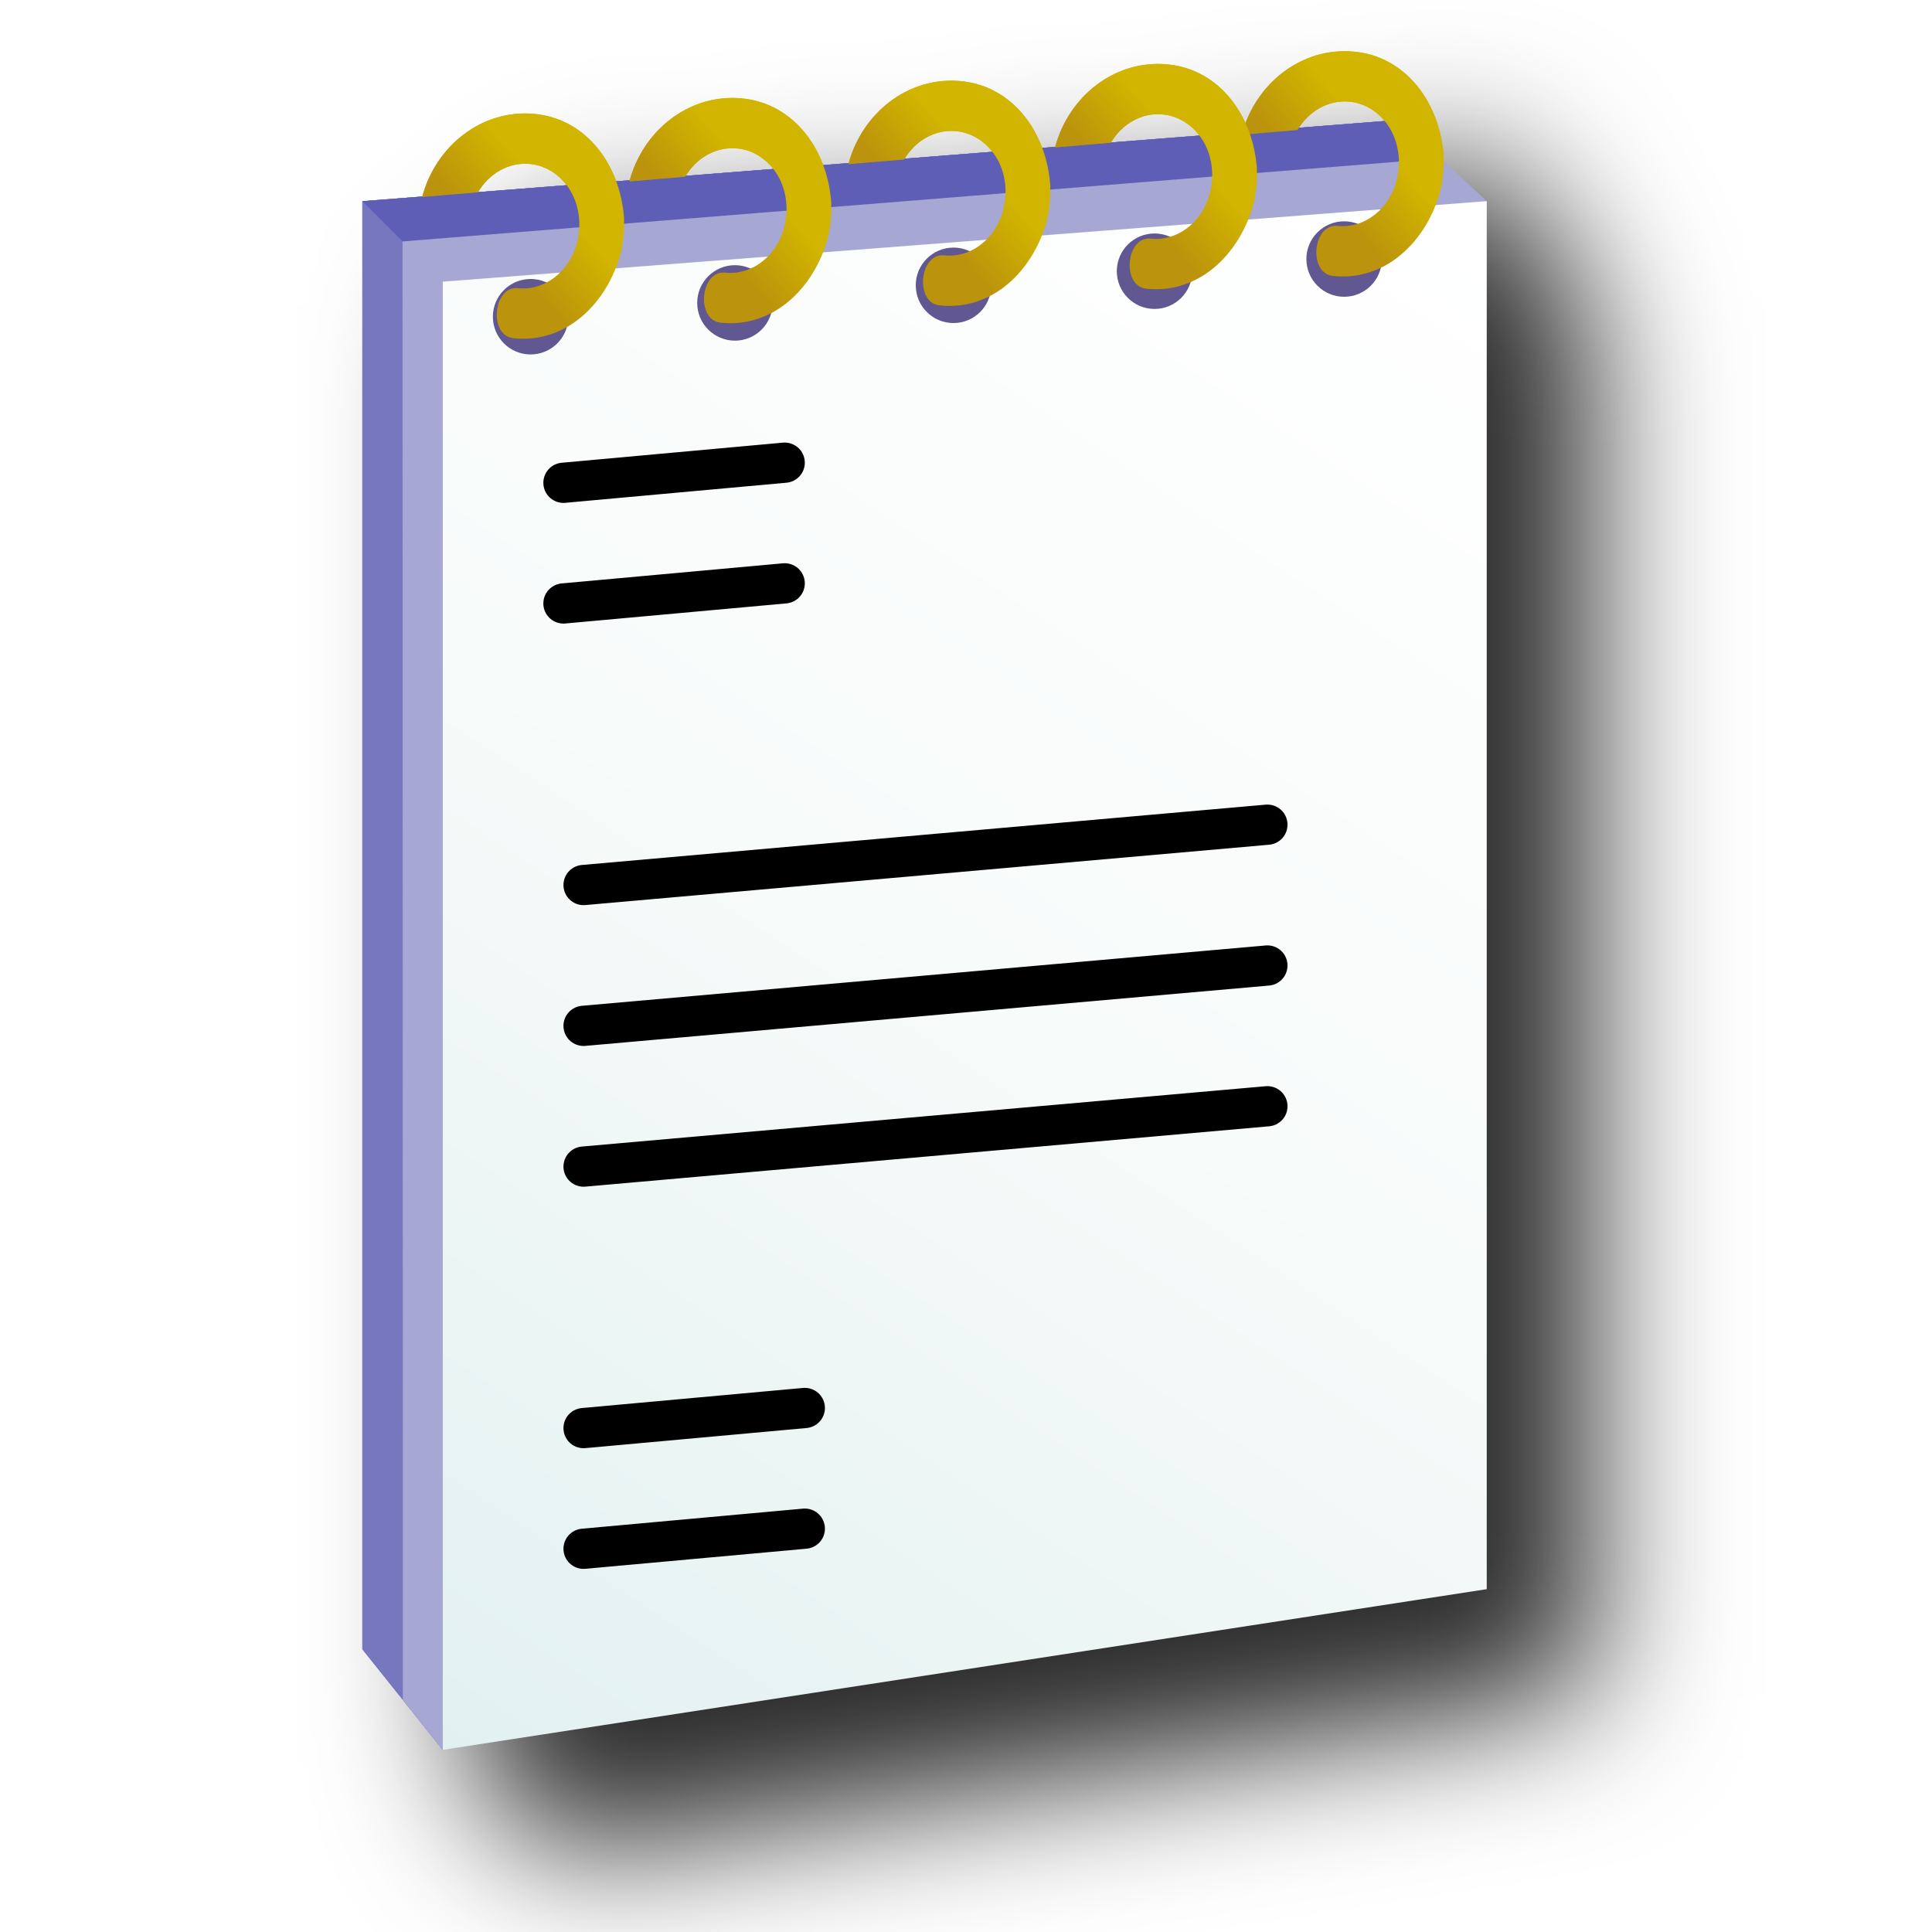
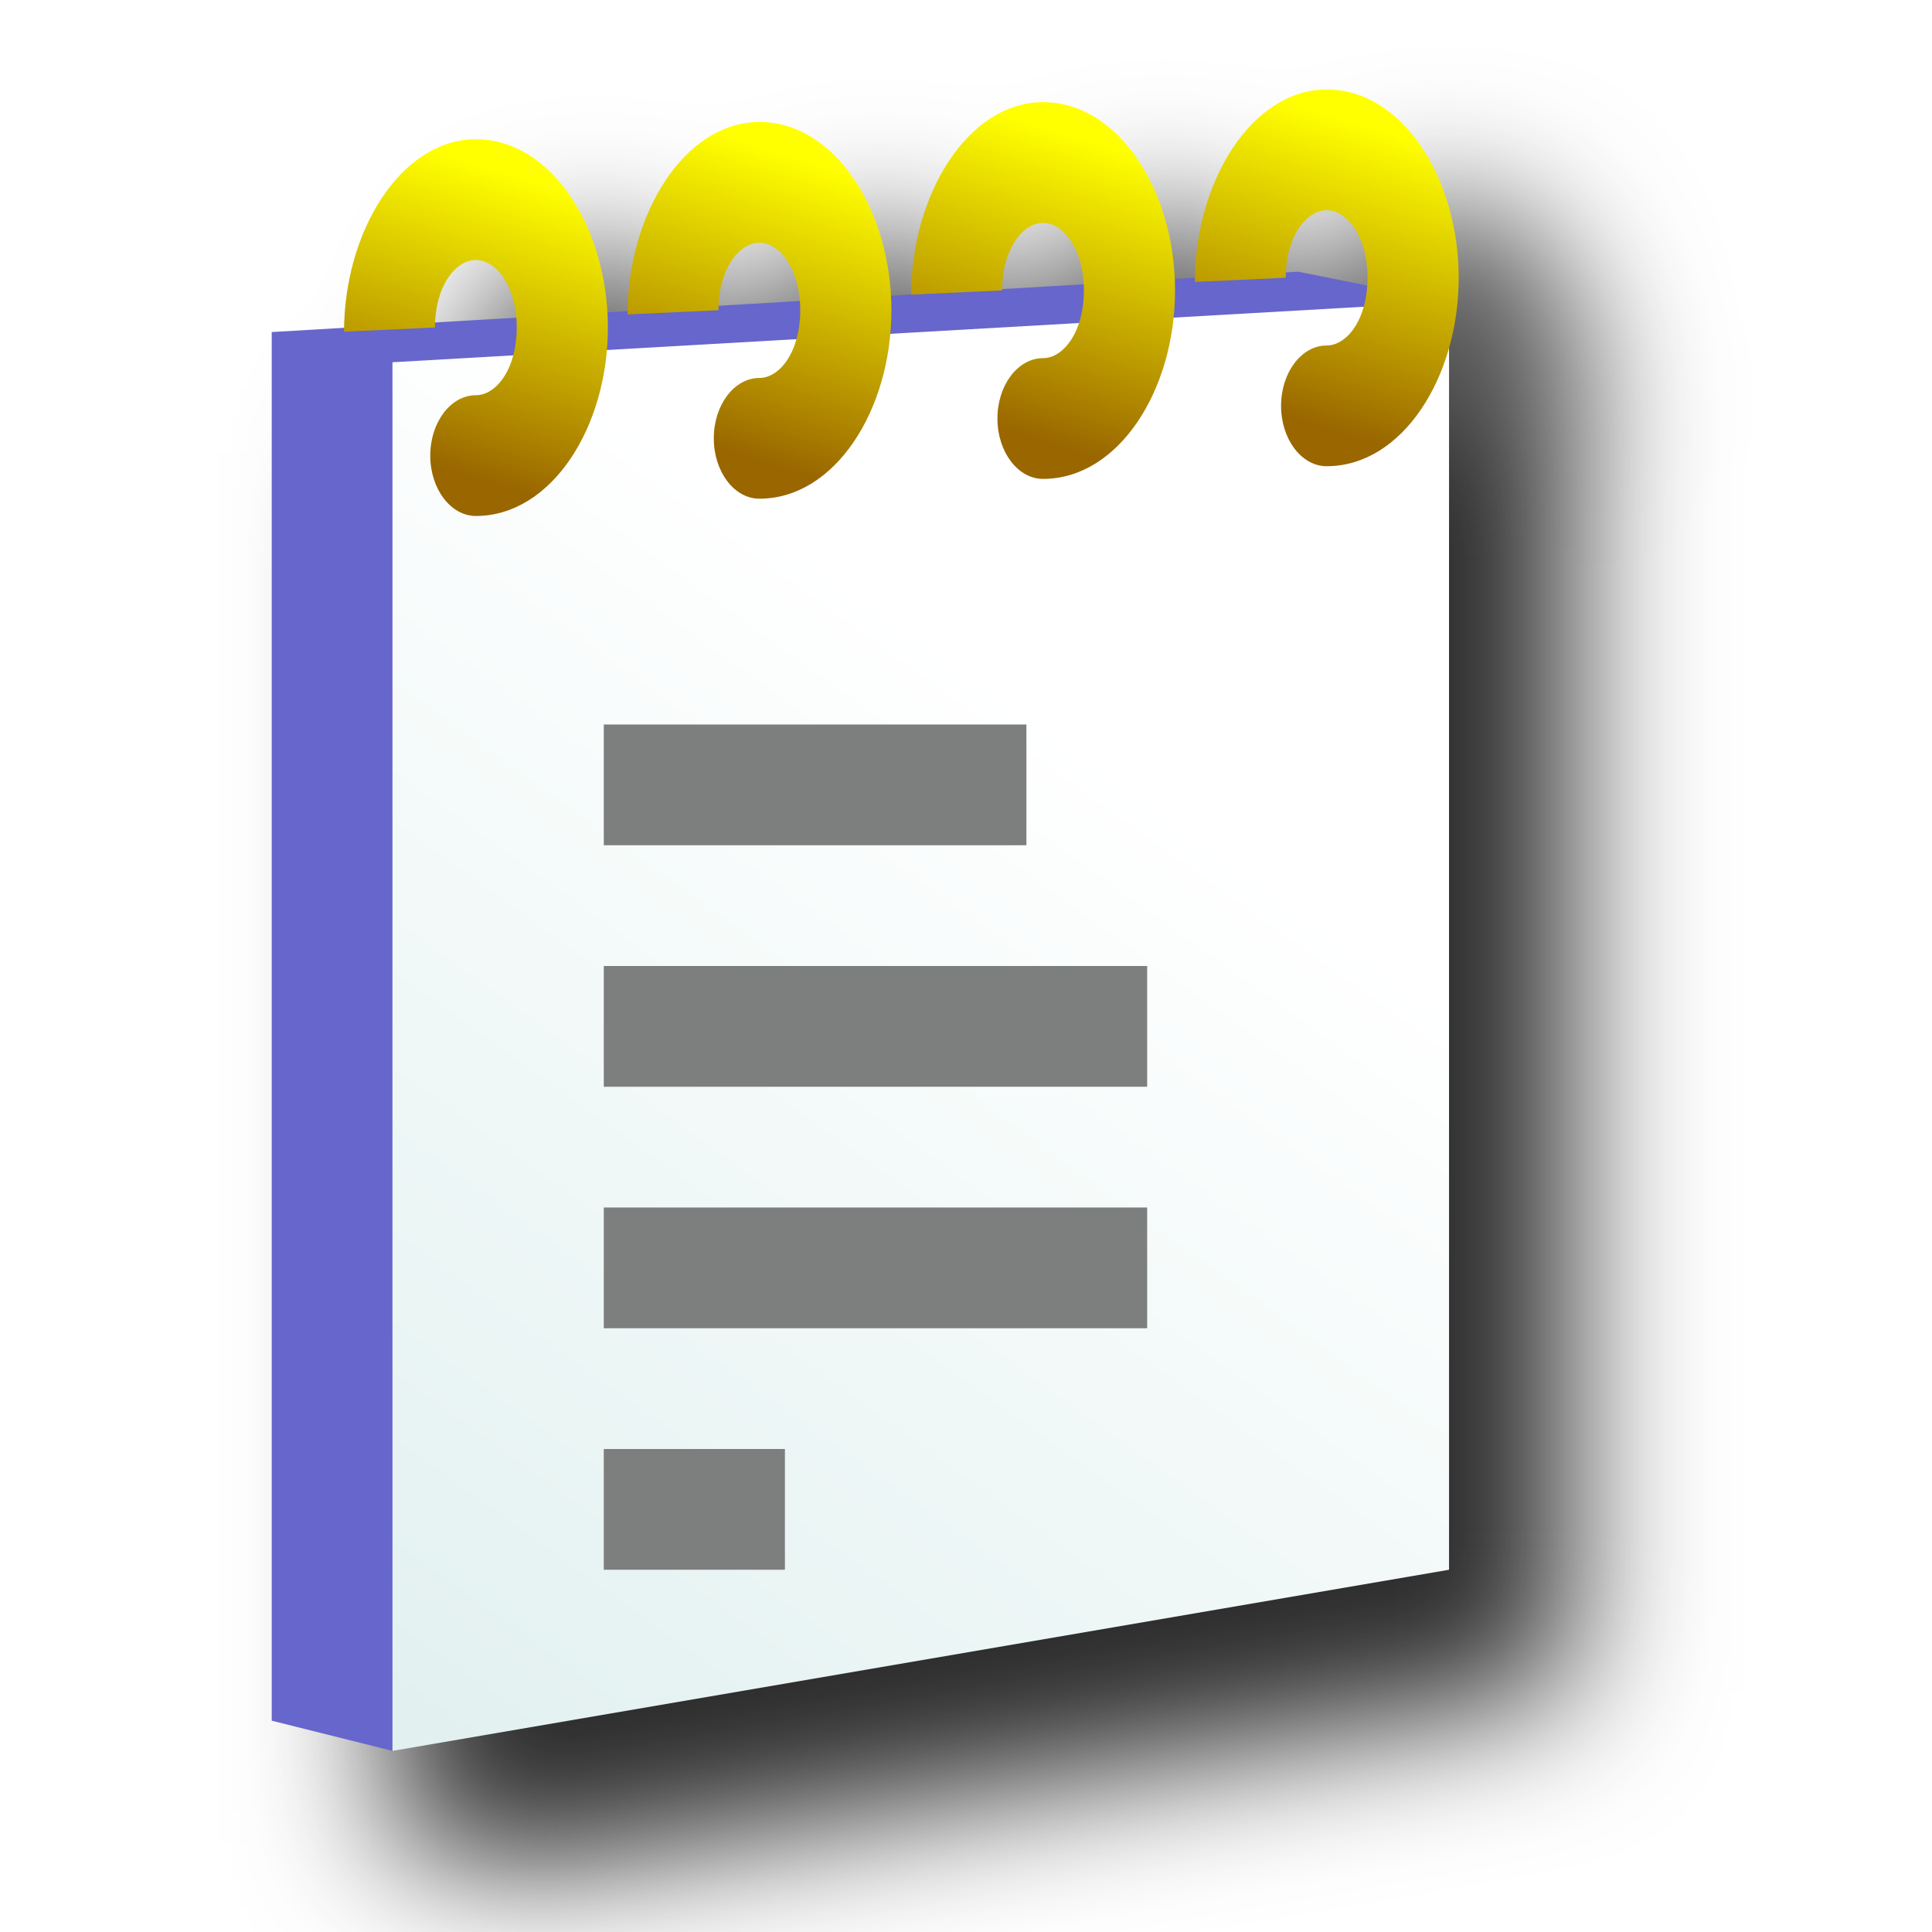
- <svg xmlns="http://www.w3.org/2000/svg" xmlns:xlink="http://www.w3.org/1999/xlink" version="1.1" viewBox="0 0 256 256">
-   <defs>
-     <linearGradient id="linearGradient3701">
-       <stop stop-color="#bb930c" offset="0" />
-       <stop stop-color="#d1b500" offset="1" />
+ <svg xmlns="http://www.w3.org/2000/svg" xmlns:xlink="http://www.w3.org/1999/xlink" id="svg8" version="1.1" viewBox="0 0 16 16" height="16" width="16" xml:space="preserve">
+   <defs id="defs2">
+     <linearGradient id="linearGradient14">
+       <stop style="stop-color:#996600;stop-opacity:1" offset="0" id="stop13" />
+       <stop style="stop-color:#ffff00;stop-opacity:1" offset="1" id="stop14" />
    </linearGradient>
-     <linearGradient id="linearGradient3457-0" x1="-21.61" x2="-20.31" y1="8.662" y2="7.286" gradientTransform="matrix(5.3063 .49904 -.49904 5.3063 200.62 1.5134)" gradientUnits="userSpaceOnUse" xlink:href="#linearGradient3701" />
-     <linearGradient id="linearGradient3457-0-6" x1="-21.61" x2="-20.31" y1="8.662" y2="7.286" gradientTransform="matrix(5.3063 .49904 -.49904 5.3063 228.07 -.54344)" gradientUnits="userSpaceOnUse" xlink:href="#linearGradient3701" />
-     <linearGradient id="linearGradient3457-0-2" x1="-21.61" x2="-20.31" y1="8.662" y2="7.286" gradientTransform="matrix(5.3063 .49904 -.49904 5.3063 257.1 -2.8321)" gradientUnits="userSpaceOnUse" xlink:href="#linearGradient3701" />
-     <linearGradient id="linearGradient3457-0-5" x1="-21.61" x2="-20.31" y1="8.662" y2="7.286" gradientTransform="matrix(5.3063 .49904 -.49904 5.3063 284.47 -5.0494)" gradientUnits="userSpaceOnUse" xlink:href="#linearGradient3701" />
-     <linearGradient id="linearGradient3457-0-0" x1="-21.61" x2="-20.31" y1="8.662" y2="7.286" gradientTransform="matrix(5.3063 .49904 -.49904 5.3063 309.21 -6.7362)" gradientUnits="userSpaceOnUse" xlink:href="#linearGradient3701" />
-     <linearGradient id="linearGradient3912" x1="-59.432" x2="-34.042" y1="43" y2="4.564" gradientTransform="matrix(5.33 0 0 5.33 388.01 2.6768)" gradientUnits="userSpaceOnUse">
-       <stop stop-color="#e2f1f0" offset="0" />
-       <stop stop-color="#f7fbfa" offset=".5" />
-       <stop stop-color="#fff" offset="1" />
+     <linearGradient id="linearGradient932">
+       <stop id="stop928" offset="0" style="stop-color:#e2f1f0;stop-opacity:1" />
+       <stop id="stop930" offset="1" style="stop-color:#ffffff;stop-opacity:1;" />
    </linearGradient>
-     <filter id="filter908" x="-.154" y="-.102" width="1.308" height="1.204" color-interpolation-filters="sRGB">
-       <feGaussianBlur stdDeviation="9.576" />
+     <linearGradient xlink:href="#linearGradient932" id="linearGradient7" gradientUnits="userSpaceOnUse" gradientTransform="matrix(0.3592702,0,0,0.3592702,37.07913,1.095134)" x1="-57.624" y1="37.16" x2="-41.783" y2="15.044" />
+     <linearGradient xlink:href="#linearGradient14" id="linearGradient17" gradientUnits="userSpaceOnUse" gradientTransform="matrix(0.7552892,0,0,1,11.04191,-0.3897157)" x1="16.818" y1="4" x2="17.388" y2="1.529" />
+     <linearGradient xlink:href="#linearGradient14" id="linearGradient1" gradientUnits="userSpaceOnUse" gradientTransform="matrix(0.7552892,0,0,1,8.693271,-0.284897)" x1="16.818" y1="4" x2="17.388" y2="1.529" />
+     <linearGradient xlink:href="#linearGradient14" id="linearGradient2" gradientUnits="userSpaceOnUse" gradientTransform="matrix(0.7552892,0,0,1,6.344626,-0.120258)" x1="16.818" y1="4" x2="17.388" y2="1.529" />
+     <linearGradient xlink:href="#linearGradient14" id="linearGradient3" gradientUnits="userSpaceOnUse" gradientTransform="matrix(0.7552892,0,0,1,3.995982,0.02203182)" x1="16.818" y1="4" x2="17.388" y2="1.529" />
+     <filter style="color-interpolation-filters:sRGB" id="filter15" x="-0.147" y="-0.105" width="1.295" height="1.211">
+       <feGaussianBlur stdDeviation="0.604" id="feGaussianBlur15" />
    </filter>
  </defs>
-   <g transform="translate(-12.568)">
-     <path d="m204.69 20.781c-5.564 0.021-10.431 3.561-12.717 8.631-0.135 0.298-0.251 0.608-0.367 0.916-0.019-0.043-0.035-0.088-0.055-0.131-1.931-4.145-5.517-7.219-10.309-7.67-6.938-0.652-13.041 4.215-14.85 10.934l-1.723 0.135c-3e-3 -0.008-5e-3 -0.017-8e-3 -0.025-1.774-4.721-5.566-8.335-10.793-8.826-3.918-0.368-7.572 1.024-10.336 3.516-0.307 0.277-0.602 0.566-0.887 0.869-1.671 1.781-2.929 4.005-3.607 6.479l-3.397 0.266c-2e-3 -0.004-2e-3 -0.009-4e-3 -0.014-1.774-4.721-5.566-8.335-10.793-8.826-6.908-0.65-12.989 4.175-14.826 10.85l-0.77 0.061-0.559 0.043-0.475 0.037c-1.756-4.773-5.563-8.438-10.83-8.934-6.943-0.653-13.052 4.222-14.855 10.949l-7.951 0.623v191.88l10.66 13.324 138.33-21.289v-183.92l-5.713-5.266c2e-3 -0.236 7e-3 -0.472 2e-3 -0.709-0.484-6.98-4.903-13.186-11.873-13.842-0.435-0.041-0.867-0.06-1.295-0.059zm-0.348 6.676c0.337-0.021 0.677-0.017 1.02 0.016 1.845 0.173 3.493 1.122 4.68 2.564l-4.838 0.379-4.18 0.328-2.326 0.184c0.132-0.203 0.26-0.412 0.406-0.6 0.22-0.282 0.457-0.546 0.707-0.791 1.25-1.227 2.846-1.976 4.531-2.08zm-24.742 1.688c0.337-0.021 0.677-0.017 1.02 0.016 1.947 0.183 3.68 1.223 4.877 2.803l-0.9 0.07-1.199 0.094-9.621 0.754c0.181-0.304 0.376-0.593 0.588-0.865 1.322-1.694 3.214-2.747 5.236-2.871zm-27.373 2.217c0.337-0.021 0.677-0.017 1.02 0.016 1.711 0.161 3.258 0.983 4.42 2.252 0.141 0.154 0.273 0.318 0.402 0.484l-7.973 0.625-2.992 0.236-0.654 0.051c0.168-0.275 0.345-0.544 0.539-0.793 1.322-1.694 3.216-2.747 5.238-2.871zm-29.025 2.289c0.337-0.021 0.677-0.017 1.02 0.016 1.914 0.18 3.62 1.19 4.814 2.725l-11.6 0.91c1.313-2.143 3.452-3.508 5.766-3.65zm-27.457 2.057c0.337-0.021 0.677-0.017 1.02 0.016 1.953 0.184 3.692 1.229 4.889 2.816l-0.83 0.064-2.223 0.174-8.691 0.682c0.183-0.31 0.382-0.604 0.598-0.881 1.322-1.694 3.216-2.747 5.238-2.871z" filter="url(#filter908)" opacity=".83" />
-     <g>
-       <path d="m60.579 218.54v-191.88l135.91-10.66 10.66 10.66-135.91 205.2z" fill="#7777c0" />
-       <path d="m71.239 37.322-10.66-10.66 135.91-10.66 13.074 10.654z" fill="#5e5eb7" />
-       <path d="m71.239 231.87-5.287-6.618-0.043-193.26 137.5-11.016 6.164 5.681" fill="#a7a7d3" />
-     </g>
-     <g transform="matrix(5.33 0 0 5.33 441.31 .011836)">
-       <g stroke="#000" stroke-linecap="round" stroke-width="1px">
-         <path d="m-66.432 12 5.5-0.5" fill="none" />
-         <path d="m-66.432 15 5.5-0.5" fill="#aeb2b1" stroke-linejoin="round" />
-         <g fill="none">
-           <g stroke-linejoin="round">
-             <path d="m-65.932 22 17-1.5" />
-             <path d="m-65.932 25.5 17-1.5" />
-             <path d="m-65.932 29 17-1.5" />
-           </g>
-           <path d="m-65.932 35.5 5.5-0.5" />
-         </g>
-         <path d="m-65.932 38.5 5.5-0.5" fill="#aeb2b1" stroke-linejoin="round" />
-       </g>
-     </g>
-     <g fill="#615791" fill-rule="evenodd">
-       <circle cx="82.876" cy="41.966" r="5" />
-       <circle cx="109.95" cy="40.138" r="5" />
-       <circle cx="138.91" cy="37.806" r="5" />
-       <circle cx="165.55" cy="35.936" r="5" />
-       <circle cx="190.67" cy="34.324" r="5" />
-     </g>
-     <g fill-rule="evenodd" shape-rendering="auto">
-       <path d="m80.592 44.814c6.967 0.766 12.489-4.624 14.257-11.404 0.331-1.505 0.445-2.981 0.41-4.478-0.484-6.98-4.902-13.185-11.872-13.841-6.966-0.655-13.095 4.253-14.876 11.013l7.385-0.626c1.491-2.532 4.132-4.012 6.868-3.754 3.911 0.368 6.967 4.184 6.522 8.915-0.445 4.731-4.164 7.954-8.07 7.543-3.318-0.349-3.946 6.268-0.624 6.633z" color="#000000" color-rendering="auto" dominant-baseline="auto" fill="url(#linearGradient3457-0)" image-rendering="auto" solid-color="#000000" stop-color="#000000" style="font-feature-settings:normal;font-variant-alternates:normal;font-variant-caps:normal;font-variant-east-asian:normal;font-variant-ligatures:normal;font-variant-numeric:normal;font-variant-position:normal;font-variation-settings:normal;inline-size:0;isolation:auto;mix-blend-mode:normal;shape-margin:0;shape-padding:0;text-decoration-color:#000000;text-decoration-line:none;text-decoration-style:solid;text-indent:0;text-orientation:mixed;text-transform:none;white-space:normal" />
-       <path d="m108.05 42.757c6.967 0.766 12.489-4.624 14.257-11.404 0.331-1.505 0.445-2.981 0.41-4.478-0.484-6.98-4.902-13.185-11.872-13.841-6.966-0.655-13.095 4.253-14.876 11.013l7.385-0.626c1.491-2.532 4.132-4.012 6.868-3.754 3.911 0.368 6.967 4.184 6.522 8.915-0.445 4.731-4.164 7.954-8.07 7.543-3.318-0.349-3.946 6.268-0.624 6.633z" color="#000000" color-rendering="auto" dominant-baseline="auto" fill="url(#linearGradient3457-0-6)" image-rendering="auto" solid-color="#000000" stop-color="#000000" style="font-feature-settings:normal;font-variant-alternates:normal;font-variant-caps:normal;font-variant-east-asian:normal;font-variant-ligatures:normal;font-variant-numeric:normal;font-variant-position:normal;font-variation-settings:normal;inline-size:0;isolation:auto;mix-blend-mode:normal;shape-margin:0;shape-padding:0;text-decoration-color:#000000;text-decoration-line:none;text-decoration-style:solid;text-indent:0;text-orientation:mixed;text-transform:none;white-space:normal" />
-       <path d="m137.07 40.468c6.967 0.766 12.489-4.624 14.257-11.404 0.331-1.505 0.445-2.981 0.41-4.478-0.484-6.98-4.903-13.185-11.872-13.841-6.966-0.655-13.095 4.253-14.876 11.013l7.385-0.626c1.491-2.532 4.132-4.012 6.868-3.754 3.911 0.368 6.967 4.184 6.522 8.915-0.445 4.731-4.164 7.954-8.07 7.543-3.318-0.349-3.946 6.268-0.624 6.633z" color="#000000" color-rendering="auto" dominant-baseline="auto" fill="url(#linearGradient3457-0-2)" image-rendering="auto" solid-color="#000000" stop-color="#000000" style="font-feature-settings:normal;font-variant-alternates:normal;font-variant-caps:normal;font-variant-east-asian:normal;font-variant-ligatures:normal;font-variant-numeric:normal;font-variant-position:normal;font-variation-settings:normal;inline-size:0;isolation:auto;mix-blend-mode:normal;shape-margin:0;shape-padding:0;text-decoration-color:#000000;text-decoration-line:none;text-decoration-style:solid;text-indent:0;text-orientation:mixed;text-transform:none;white-space:normal" />
-       <path d="m189.19 36.564c6.967 0.766 12.489-4.624 14.257-11.404 0.331-1.505 0.445-2.981 0.41-4.478-0.484-6.98-4.902-13.185-11.872-13.841-6.966-0.655-13.095 4.253-14.876 11.013l7.385-0.626c1.491-2.532 4.132-4.012 6.868-3.754 3.911 0.368 6.967 4.184 6.522 8.915-0.445 4.731-4.164 7.954-8.07 7.543-3.318-0.349-3.946 6.268-0.624 6.633z" color="#000000" color-rendering="auto" dominant-baseline="auto" fill="url(#linearGradient3457-0-0)" image-rendering="auto" solid-color="#000000" stop-color="#000000" style="font-feature-settings:normal;font-variant-alternates:normal;font-variant-caps:normal;font-variant-east-asian:normal;font-variant-ligatures:normal;font-variant-numeric:normal;font-variant-position:normal;font-variation-settings:normal;inline-size:0;isolation:auto;mix-blend-mode:normal;shape-margin:0;shape-padding:0;text-decoration-color:#000000;text-decoration-line:none;text-decoration-style:solid;text-indent:0;text-orientation:mixed;text-transform:none;white-space:normal" />
-       <path d="m164.45 38.251c6.967 0.766 12.489-4.624 14.257-11.404 0.331-1.505 0.445-2.981 0.41-4.478-0.484-6.98-4.902-13.185-11.872-13.841-6.966-0.655-13.095 4.253-14.876 11.013l7.385-0.626c1.491-2.532 4.132-4.012 6.868-3.754 3.911 0.368 6.967 4.184 6.522 8.915-0.445 4.731-4.164 7.954-8.07 7.543-3.318-0.349-3.946 6.268-0.624 6.633z" color="#000000" color-rendering="auto" dominant-baseline="auto" fill="url(#linearGradient3457-0-5)" image-rendering="auto" solid-color="#000000" stop-color="#000000" style="font-feature-settings:normal;font-variant-alternates:normal;font-variant-caps:normal;font-variant-east-asian:normal;font-variant-ligatures:normal;font-variant-numeric:normal;font-variant-position:normal;font-variation-settings:normal;inline-size:0;isolation:auto;mix-blend-mode:normal;shape-margin:0;shape-padding:0;text-decoration-color:#000000;text-decoration-line:none;text-decoration-style:solid;text-indent:0;text-orientation:mixed;text-transform:none;white-space:normal" />
-     </g>
-     <g>
-       <path d="m60.579 218.54v-191.88l135.91-10.66 10.66 10.66-135.91 205.2z" fill="#7777c0" />
-       <path d="m71.239 37.322-10.66-10.66 135.91-10.66 13.074 10.654z" fill="#5e5eb7" />
-       <path d="m71.239 231.87-5.287-6.618-0.043-193.26 137.5-11.016 6.164 5.681" fill="#a7a7d3" />
-       <path d="m71.239 37.322v194.54l138.33-21.29v-183.92z" fill="url(#linearGradient3912)" />
-     </g>
-     <path d="m87.229 63.972 29.315-2.665" fill="none" stroke="#000" stroke-linecap="round" stroke-width="5.33px" />
-     <path d="m87.229 79.962 29.315-2.665" fill="#aeb2b1" stroke="#000" stroke-linecap="round" stroke-linejoin="round" stroke-width="5.33px" />
-     <g fill="none" stroke="#000" stroke-linecap="round" stroke-width="5.33px">
-       <g stroke-linejoin="round">
-         <path d="m89.894 117.27 90.61-7.995" />
-         <path d="m89.894 135.93 90.61-7.995" />
-         <path d="m89.894 154.58 90.61-7.995" />
-       </g>
-       <path d="m89.894 189.23 29.315-2.665" />
-     </g>
-     <path d="m89.894 205.22 29.315-2.665" fill="#aeb2b1" stroke="#000" stroke-linecap="round" stroke-linejoin="round" stroke-width="5.33px" />
-     <g fill="#615791" fill-rule="evenodd">
-       <path d="m87.876 41.966a5 5 0 0 1-5 5 5 5 0 0 1-5-5 5 5 0 0 1 5-5 5 5 0 0 1 5 5" />
-       <path d="m114.95 40.138a5 5 0 0 1-5 5 5 5 0 0 1-5-5 5 5 0 0 1 5-5 5 5 0 0 1 5 5" />
-       <path d="m143.91 37.806a5 5 0 0 1-5 5 5 5 0 0 1-5-5 5 5 0 0 1 5-5 5 5 0 0 1 5 5" />
-       <path d="m170.55 35.936a5 5 0 0 1-5 5 5 5 0 0 1-5-5 5 5 0 0 1 5-5 5 5 0 0 1 5 5" />
-       <path d="m195.67 34.324a5 5 0 0 1-5 5 5 5 0 0 1-5-5 5 5 0 0 1 5-5 5 5 0 0 1 5 5" />
-     </g>
-     <g fill-rule="evenodd" shape-rendering="auto">
-       <path d="m80.592 44.814c6.967 0.766 12.489-4.624 14.257-11.404 0.331-1.505 0.445-2.981 0.41-4.478-0.484-6.98-4.902-13.185-11.872-13.841-6.966-0.655-13.095 4.253-14.876 11.013l7.385-0.626c1.491-2.532 4.132-4.012 6.868-3.754 3.911 0.368 6.967 4.184 6.522 8.915-0.445 4.731-4.164 7.954-8.07 7.543-3.318-0.349-3.946 6.268-0.624 6.633z" color="#000000" color-rendering="auto" dominant-baseline="auto" fill="url(#linearGradient3457-0)" image-rendering="auto" solid-color="#000000" stop-color="#000000" style="font-feature-settings:normal;font-variant-alternates:normal;font-variant-caps:normal;font-variant-east-asian:normal;font-variant-ligatures:normal;font-variant-numeric:normal;font-variant-position:normal;font-variation-settings:normal;inline-size:0;isolation:auto;mix-blend-mode:normal;shape-margin:0;shape-padding:0;text-decoration-color:#000000;text-decoration-line:none;text-decoration-style:solid;text-indent:0;text-orientation:mixed;text-transform:none;white-space:normal" />
-       <path d="m108.05 42.757c6.967 0.766 12.489-4.624 14.257-11.404 0.331-1.505 0.445-2.981 0.41-4.478-0.484-6.98-4.902-13.185-11.872-13.841-6.966-0.655-13.095 4.253-14.876 11.013l7.385-0.626c1.491-2.532 4.132-4.012 6.868-3.754 3.911 0.368 6.967 4.184 6.522 8.915-0.445 4.731-4.164 7.954-8.07 7.543-3.318-0.349-3.946 6.268-0.624 6.633z" color="#000000" color-rendering="auto" dominant-baseline="auto" fill="url(#linearGradient3457-0-6)" image-rendering="auto" solid-color="#000000" stop-color="#000000" style="font-feature-settings:normal;font-variant-alternates:normal;font-variant-caps:normal;font-variant-east-asian:normal;font-variant-ligatures:normal;font-variant-numeric:normal;font-variant-position:normal;font-variation-settings:normal;inline-size:0;isolation:auto;mix-blend-mode:normal;shape-margin:0;shape-padding:0;text-decoration-color:#000000;text-decoration-line:none;text-decoration-style:solid;text-indent:0;text-orientation:mixed;text-transform:none;white-space:normal" />
-       <path d="m137.07 40.468c6.967 0.766 12.489-4.624 14.257-11.404 0.331-1.505 0.445-2.981 0.41-4.478-0.484-6.98-4.903-13.185-11.872-13.841-6.966-0.655-13.095 4.253-14.876 11.013l7.385-0.626c1.491-2.532 4.132-4.012 6.868-3.754 3.911 0.368 6.967 4.184 6.522 8.915-0.445 4.731-4.164 7.954-8.07 7.543-3.318-0.349-3.946 6.268-0.624 6.633z" color="#000000" color-rendering="auto" dominant-baseline="auto" fill="url(#linearGradient3457-0-2)" image-rendering="auto" solid-color="#000000" stop-color="#000000" style="font-feature-settings:normal;font-variant-alternates:normal;font-variant-caps:normal;font-variant-east-asian:normal;font-variant-ligatures:normal;font-variant-numeric:normal;font-variant-position:normal;font-variation-settings:normal;inline-size:0;isolation:auto;mix-blend-mode:normal;shape-margin:0;shape-padding:0;text-decoration-color:#000000;text-decoration-line:none;text-decoration-style:solid;text-indent:0;text-orientation:mixed;text-transform:none;white-space:normal" />
-       <path d="m189.19 36.564c6.967 0.766 12.489-4.624 14.257-11.404 0.331-1.505 0.445-2.981 0.41-4.478-0.484-6.98-4.902-13.185-11.872-13.841-6.966-0.655-13.095 4.253-14.876 11.013l7.385-0.626c1.491-2.532 4.132-4.012 6.868-3.754 3.911 0.368 6.967 4.184 6.522 8.915-0.445 4.731-4.164 7.954-8.07 7.543-3.318-0.349-3.946 6.268-0.624 6.633z" color="#000000" color-rendering="auto" dominant-baseline="auto" fill="url(#linearGradient3457-0-0)" image-rendering="auto" solid-color="#000000" stop-color="#000000" style="font-feature-settings:normal;font-variant-alternates:normal;font-variant-caps:normal;font-variant-east-asian:normal;font-variant-ligatures:normal;font-variant-numeric:normal;font-variant-position:normal;font-variation-settings:normal;inline-size:0;isolation:auto;mix-blend-mode:normal;shape-margin:0;shape-padding:0;text-decoration-color:#000000;text-decoration-line:none;text-decoration-style:solid;text-indent:0;text-orientation:mixed;text-transform:none;white-space:normal" />
-       <path d="m164.45 38.251c6.967 0.766 12.489-4.624 14.257-11.404 0.331-1.505 0.445-2.981 0.41-4.478-0.484-6.98-4.902-13.185-11.872-13.841-6.966-0.655-13.095 4.253-14.876 11.013l7.385-0.626c1.491-2.532 4.132-4.012 6.868-3.754 3.911 0.368 6.967 4.184 6.522 8.915-0.445 4.731-4.164 7.954-8.07 7.543-3.318-0.349-3.946 6.268-0.624 6.633z" color="#000000" color-rendering="auto" dominant-baseline="auto" fill="url(#linearGradient3457-0-5)" image-rendering="auto" solid-color="#000000" stop-color="#000000" style="font-feature-settings:normal;font-variant-alternates:normal;font-variant-caps:normal;font-variant-east-asian:normal;font-variant-ligatures:normal;font-variant-numeric:normal;font-variant-position:normal;font-variation-settings:normal;inline-size:0;isolation:auto;mix-blend-mode:normal;shape-margin:0;shape-padding:0;text-decoration-color:#000000;text-decoration-line:none;text-decoration-style:solid;text-indent:0;text-orientation:mixed;text-transform:none;white-space:normal" />
+   <g transform="translate(-12.56771)" id="layer1">
+     <path id="path1" style="fill:#000000;fill-opacity:1;stroke:none;stroke-width:0.359px;stroke-linecap:butt;stroke-linejoin:miter;stroke-opacity:1;filter:url(#filter15);opacity:0.83" d="m 24.556,1.74 c -0.615,0 -1.081,0.746 -1.094,1.561 l -0.164,0.01 C 23.265,2.522 22.807,1.845 22.206,1.845 c -0.623,0 -1.091,0.767 -1.092,1.594 l -0.166,0.008 c -0.044,-0.776 -0.497,-1.437 -1.09,-1.438 -0.617,0 -1.083,0.75 -1.094,1.566 l -0.166,0.01 c -0.044,-0.774 -0.498,-1.434 -1.09,-1.434 -0.616,0 -1.08,0.748 -1.092,1.562 l -0.6,0.035 V 15.25 l 1,0.25 8.75,-1.5 V 3.885 c 0.052,-0.183 0.082,-0.382 0.082,-0.586 C 25.65,2.471 25.18,1.74 24.556,1.74 Z m 0,1 c 0.167,0 0.338,0.215 0.338,0.559 0,0.021 -6.65e-4,0.046 -0.002,0.066 L 24.318,3.25 24.218,3.256 C 24.232,2.937 24.396,2.74 24.556,2.74 Z m -2.35,0.105 c 0.159,0 0.32,0.194 0.336,0.508 l -0.674,0.041 c 0.003,-0.338 0.172,-0.549 0.338,-0.549 z m -2.348,0.164 c 0.155,0 0.311,0.184 0.334,0.482 l -0.672,0.039 c 0.012,-0.322 0.177,-0.521 0.338,-0.521 z m -2.35,0.143 c 0.154,0 0.31,0.182 0.334,0.479 l -0.67,0.039 c 0.013,-0.319 0.175,-0.518 0.336,-0.518 z" />
+     <g id="g1">
+       <path id="path3864" style="fill:#6666cc;fill-opacity:1;stroke:none;stroke-width:0.359px;stroke-linecap:butt;stroke-linejoin:miter;stroke-opacity:1" d="m 23.318,2.25 -8.5,0.5 v 11.5 l 1,0.25 8.75,-12 z" />
+       <path style="fill:url(#linearGradient7);fill-opacity:1;stroke:none;stroke-width:0.359px;stroke-linecap:butt;stroke-linejoin:miter;stroke-opacity:1" d="m 15.818,3 v 11.5 l 8.75,-1.5 V 2.5 Z" id="path3870-5-9" />
+       <path style="color:#000000;fill:url(#linearGradient17);fill-rule:evenodd;stroke-width:0.869;stroke-linecap:round;stroke-linejoin:round;-inkscape-stroke:none" d="m 23.556,0.741 c -0.624,0 -1.093,0.767 -1.093,1.594 l 0.753,-0.035 c 0,-0.344 0.172,-0.559 0.339,-0.559 0.167,0 0.338,0.215 0.338,0.559 0,0.344 -0.17,0.561 -0.338,0.561 -0.209,0 -0.378,0.224 -0.378,0.5 0,0.276 0.169,0.5 0.378,0.5 0.624,0 1.093,-0.733 1.093,-1.561 0,-0.827 -0.469,-1.559 -1.093,-1.559 z" id="path11-4" />
+       <path style="color:#000000;fill:url(#linearGradient1);fill-rule:evenodd;stroke-width:0.869;stroke-linecap:round;stroke-linejoin:round;-inkscape-stroke:none" d="m 21.207,0.846 c -0.624,0 -1.093,0.767 -1.093,1.594 l 0.753,-0.035 c 0,-0.344 0.172,-0.559 0.339,-0.559 0.167,0 0.338,0.215 0.338,0.559 0,0.344 -0.17,0.561 -0.338,0.561 -0.209,0 -0.378,0.224 -0.378,0.5 0,0.276 0.169,0.5 0.378,0.5 0.624,0 1.093,-0.733 1.093,-1.561 0,-0.827 -0.469,-1.559 -1.093,-1.559 z" id="path11-4-7" />
+       <path style="color:#000000;fill:url(#linearGradient2);fill-rule:evenodd;stroke-width:0.869;stroke-linecap:round;stroke-linejoin:round;-inkscape-stroke:none" d="m 18.858,1.01 c -0.624,0 -1.093,0.767 -1.093,1.594 l 0.753,-0.035 c 0,-0.344 0.172,-0.559 0.339,-0.559 0.167,0 0.338,0.215 0.338,0.559 0,0.344 -0.17,0.561 -0.338,0.561 -0.209,0 -0.378,0.224 -0.378,0.5 0,0.276 0.169,0.5 0.378,0.5 0.624,0 1.093,-0.733 1.093,-1.561 0,-0.827 -0.469,-1.559 -1.093,-1.559 z" id="path11-4-5" />
+       <path id="path3882-9-3-6-2" d="m 17.568,6.5 h 3.5" style="fill:none;stroke:#7d7e7e;stroke-width:1;stroke-linecap:butt;stroke-linejoin:miter;stroke-dasharray:none;stroke-opacity:1" />
+       <path id="path3882-9-3-6-2-9" d="m 17.568,8.5 h 4.5" style="fill:none;stroke:#7d7e7e;stroke-width:1;stroke-linecap:butt;stroke-linejoin:miter;stroke-dasharray:none;stroke-opacity:1" />
+       <path id="path3882-9-3-6-2-9-1" d="m 17.568,10.5 h 4.5" style="fill:none;stroke:#7d7e7e;stroke-width:1;stroke-linecap:butt;stroke-linejoin:miter;stroke-dasharray:none;stroke-opacity:1" />
+       <path id="path3882-9-3-6-2-9-2" d="m 17.568,12.5 h 1.5" style="fill:none;stroke:#7d7e7e;stroke-width:1;stroke-linecap:butt;stroke-linejoin:miter;stroke-dasharray:none;stroke-opacity:1" />
+       <path style="color:#000000;fill:url(#linearGradient3);fill-rule:evenodd;stroke-width:0.869;stroke-linecap:round;stroke-linejoin:round;-inkscape-stroke:none" d="m 16.51,1.153 c -0.624,0 -1.093,0.767 -1.093,1.594 l 0.753,-0.035 c 0,-0.344 0.172,-0.559 0.339,-0.559 0.167,0 0.338,0.215 0.338,0.559 0,0.344 -0.17,0.561 -0.338,0.561 -0.209,0 -0.378,0.224 -0.378,0.5 0,0.276 0.169,0.5 0.378,0.5 0.624,0 1.093,-0.733 1.093,-1.561 0,-0.827 -0.469,-1.559 -1.093,-1.559 z" id="path11-4-9" />
    </g>
  </g>
</svg>
